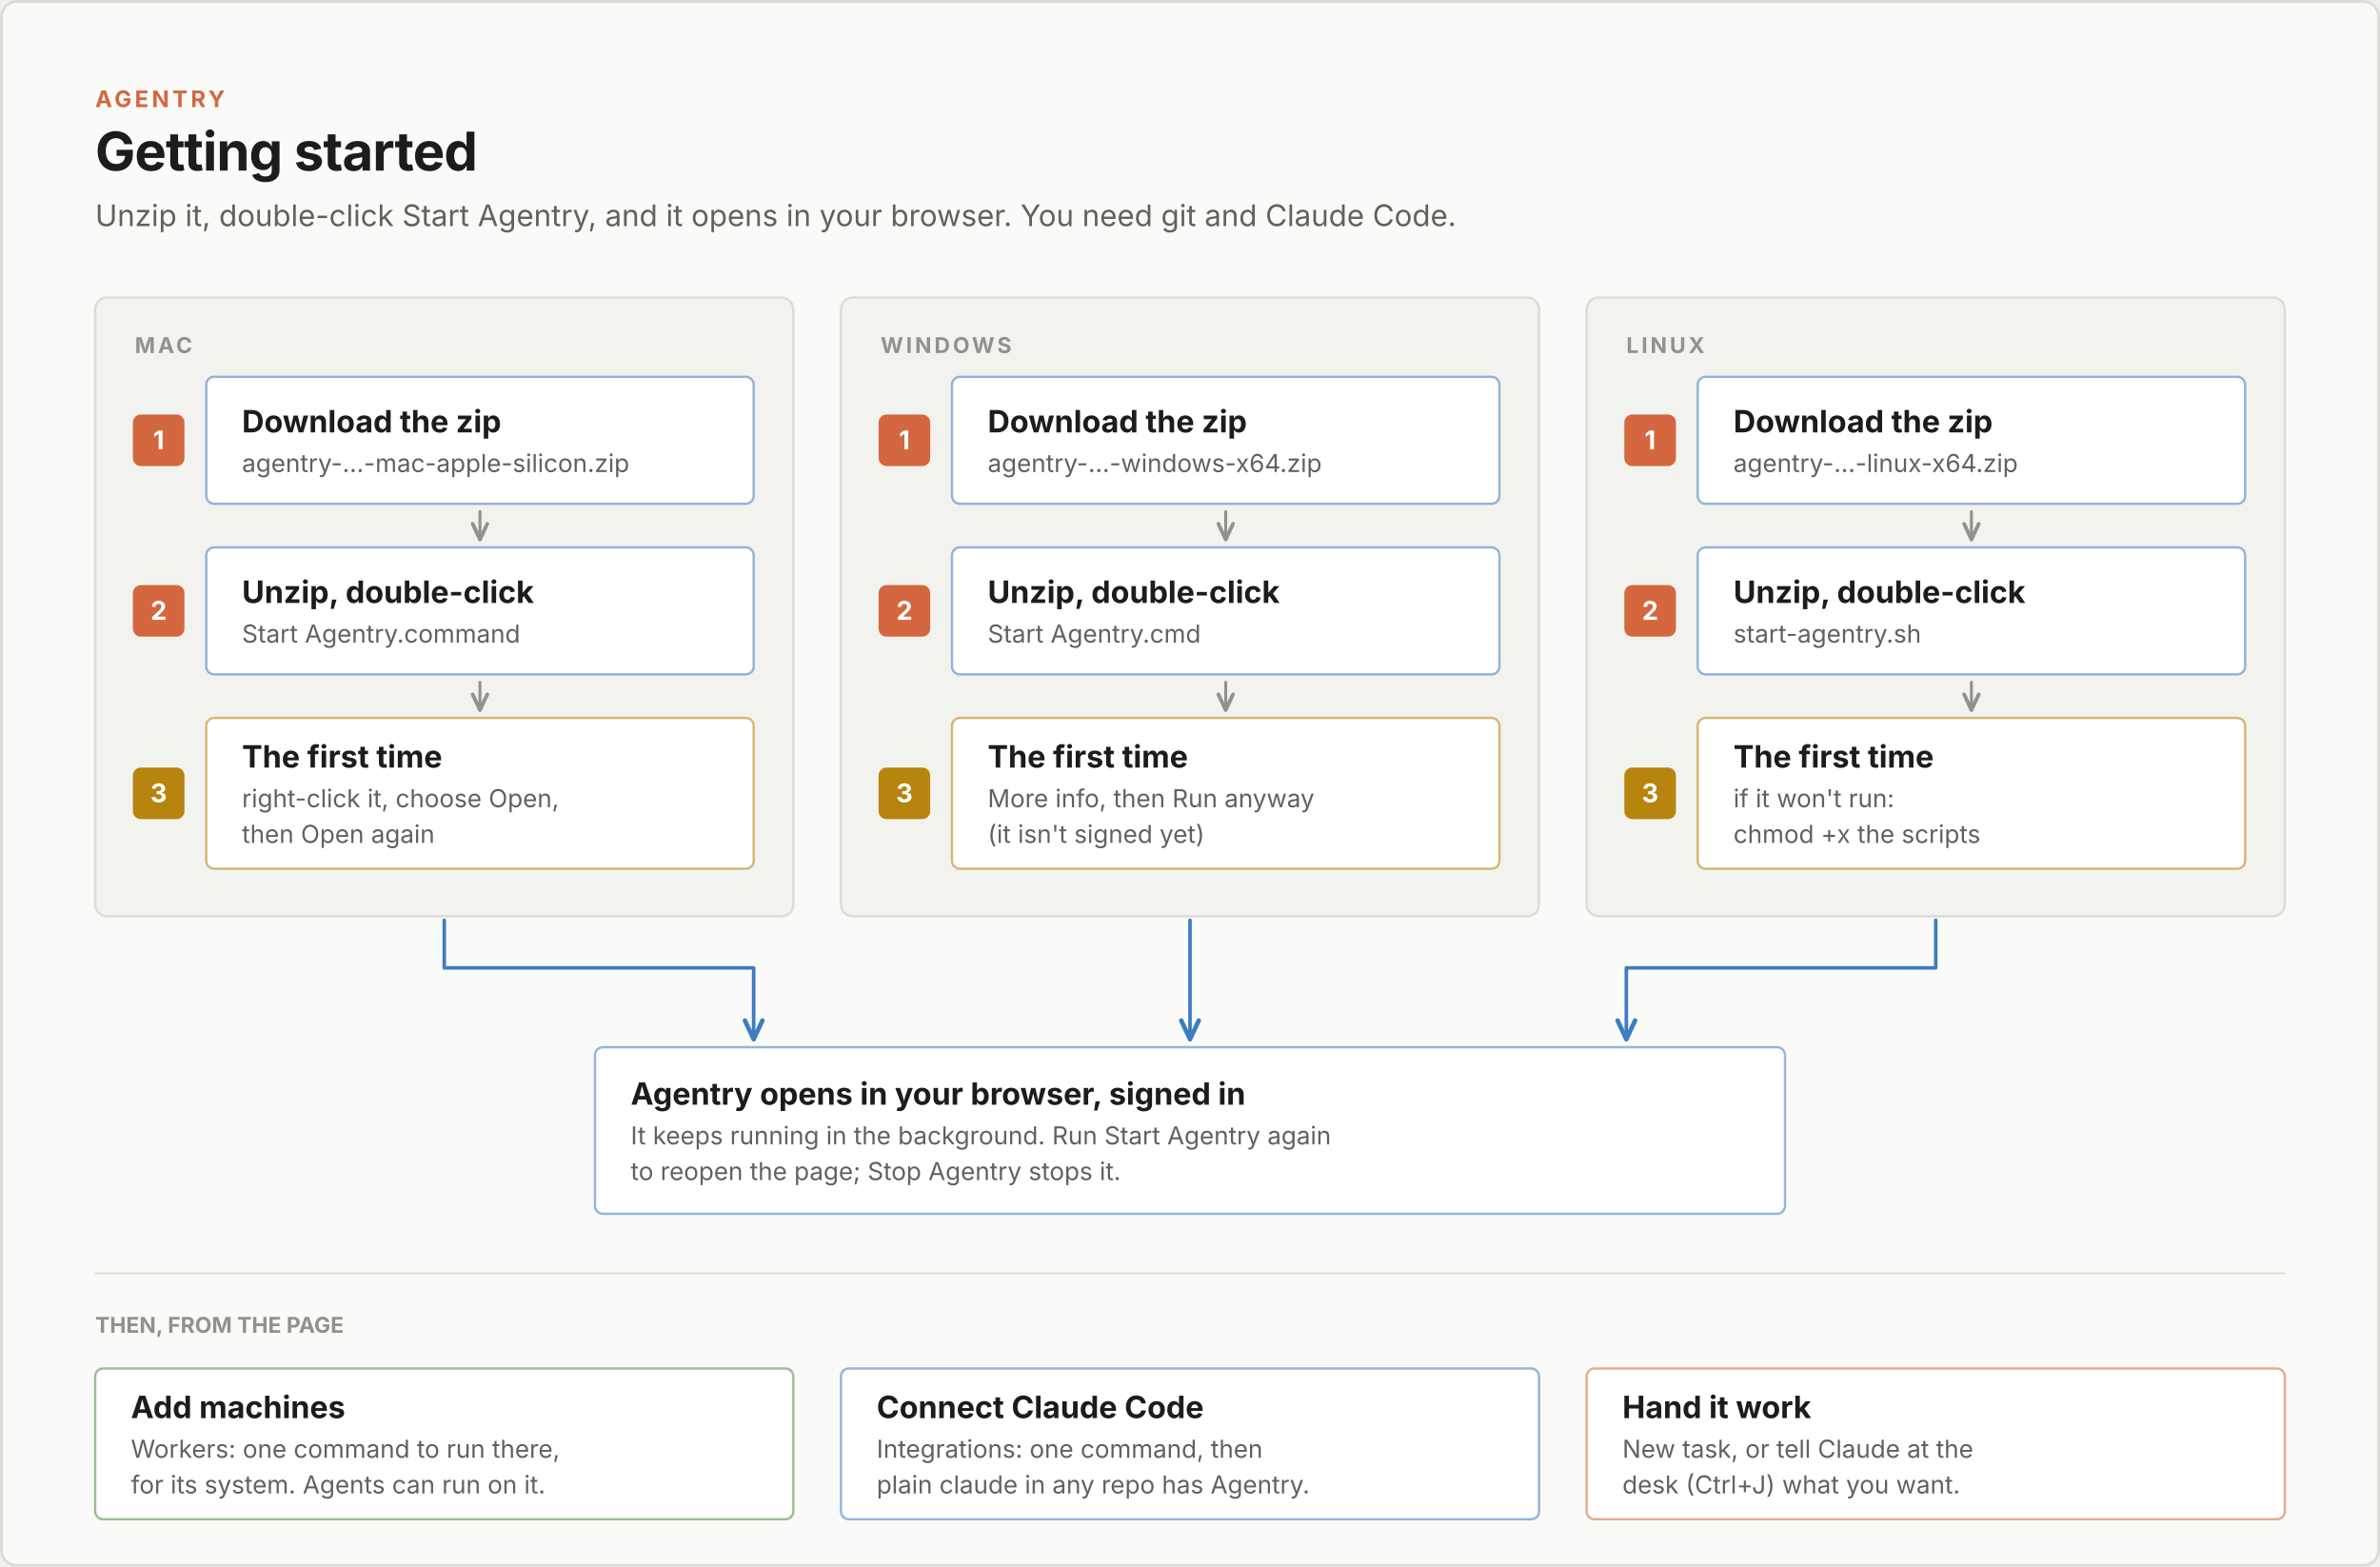
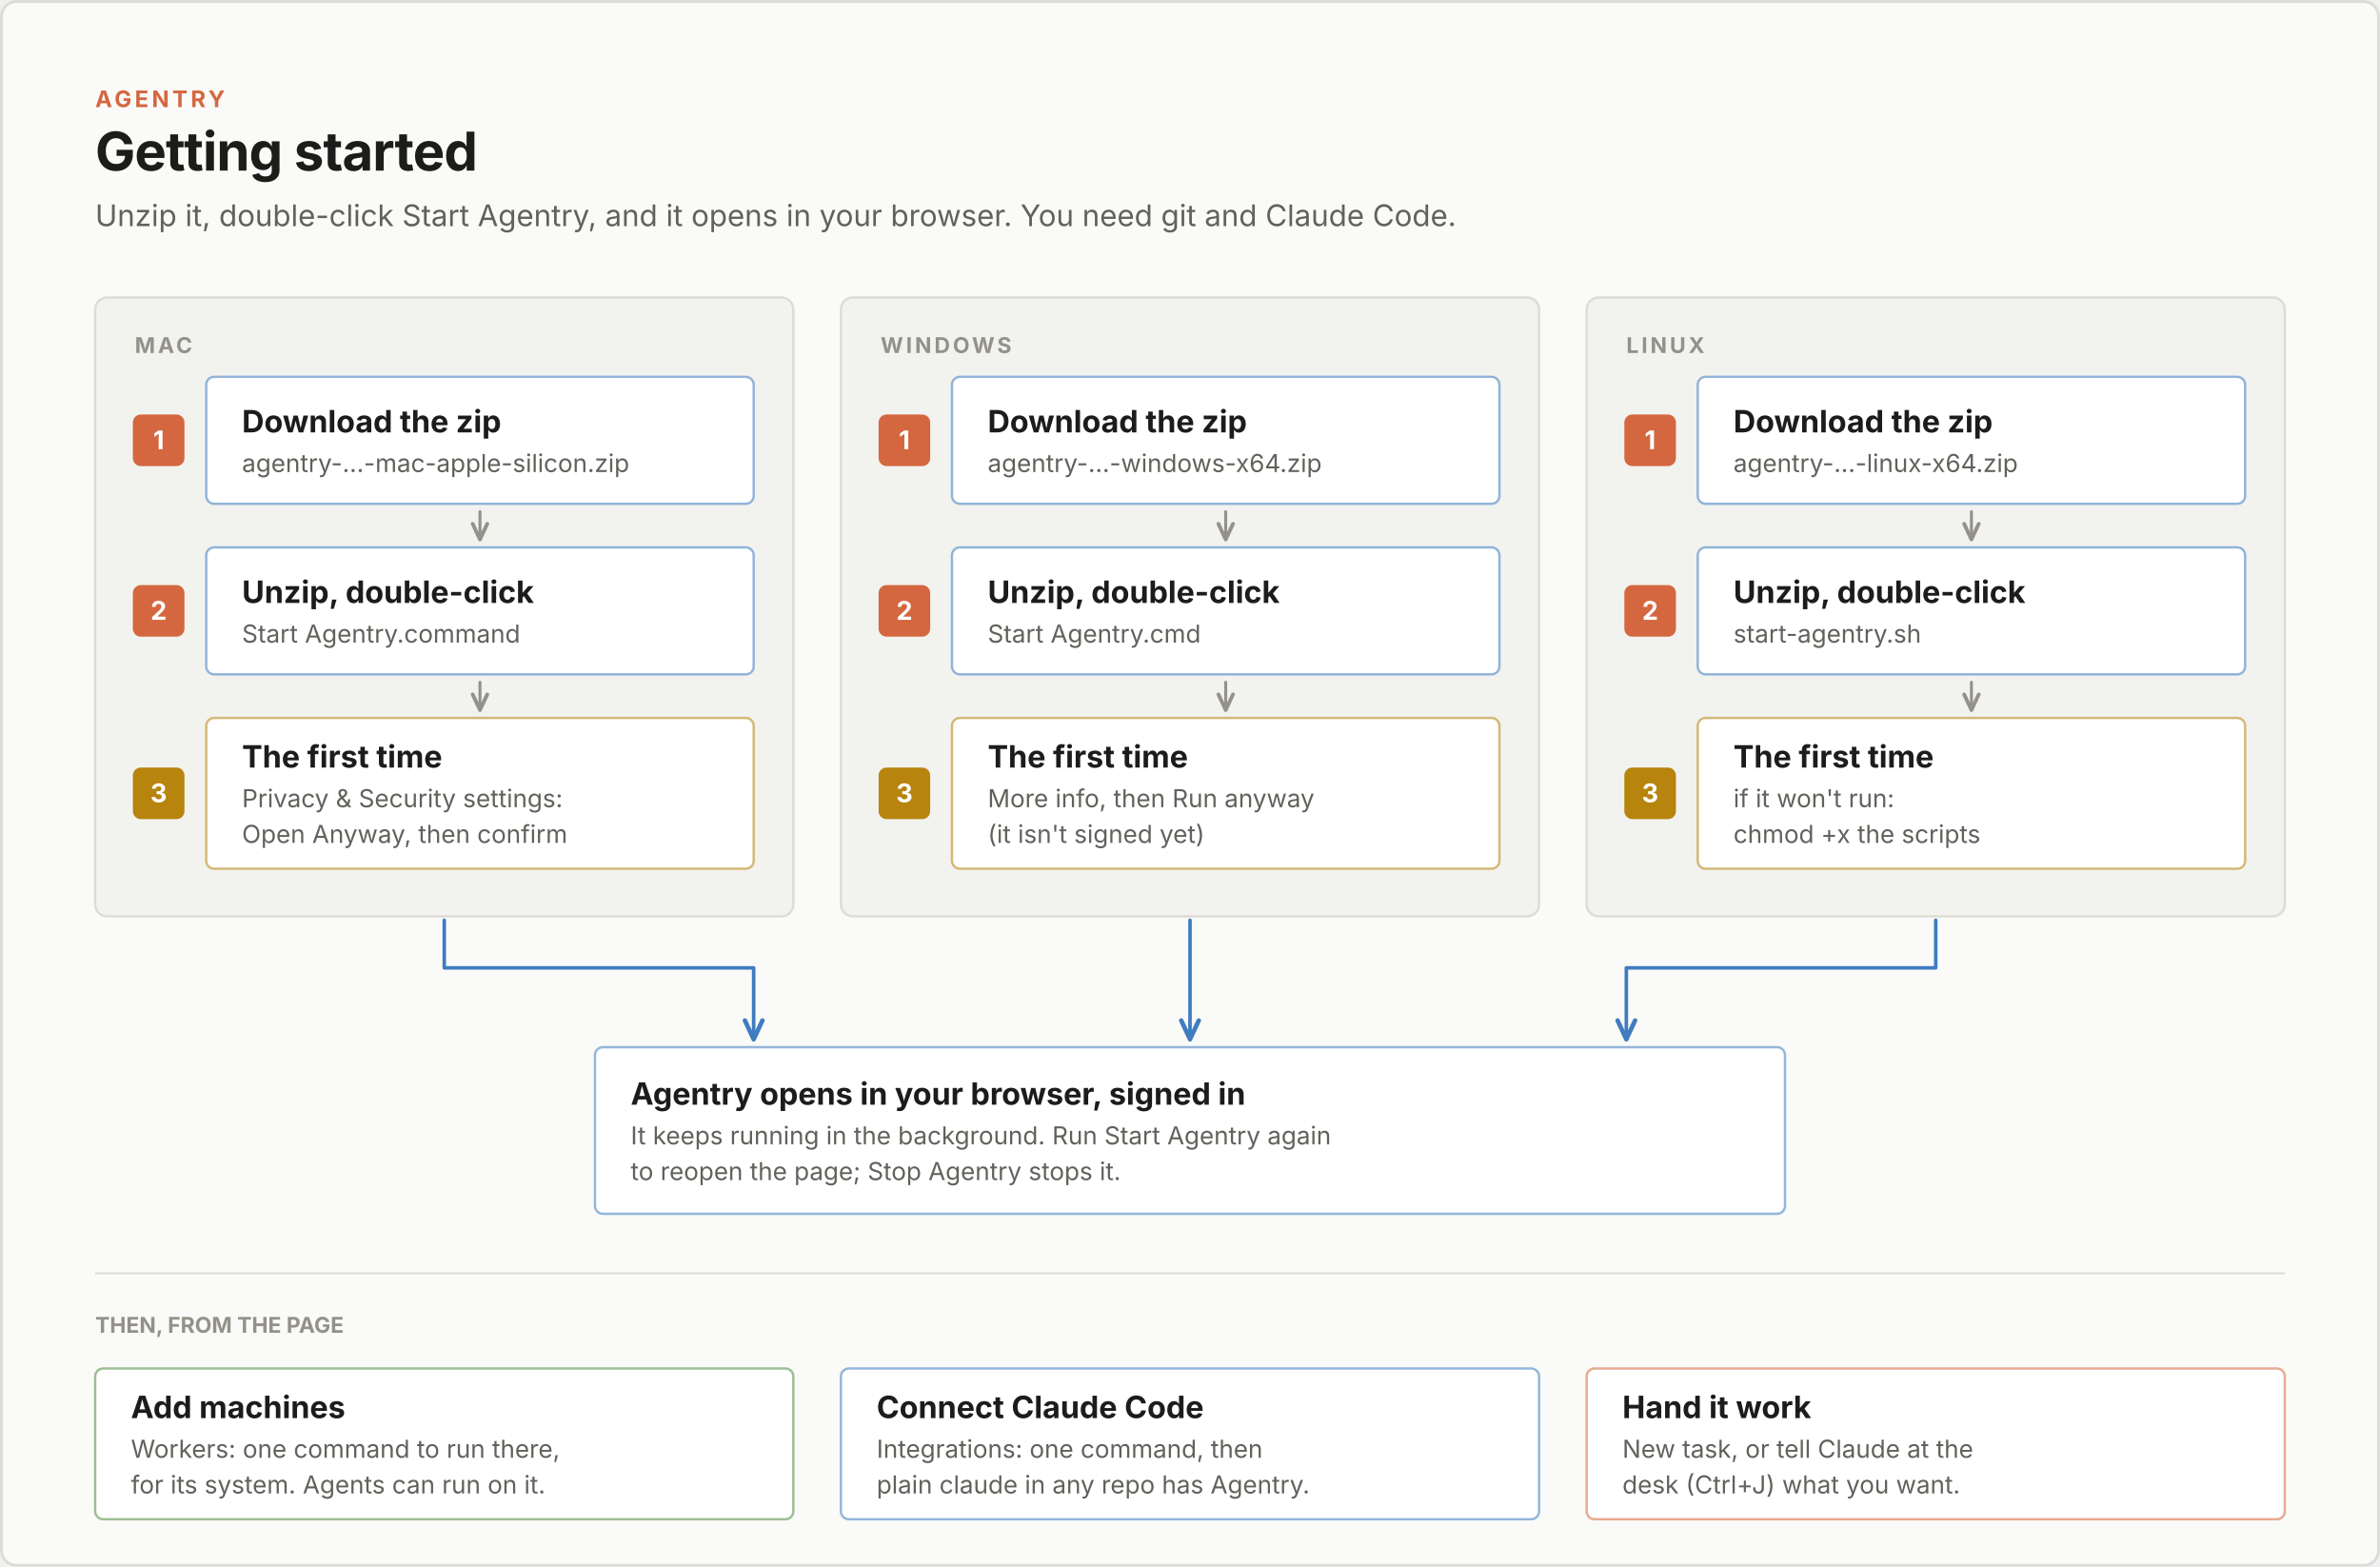
<svg xmlns="http://www.w3.org/2000/svg" viewBox="0 0 1200 790" width="1200" height="790" font-family="Inter, ui-sans-serif, -apple-system, 'Segoe UI', Helvetica, Arial, sans-serif" role="img" aria-label="Getting started">
  <defs>
    <marker id="a-clay" viewBox="0 0 10 10" refX="8.5" refY="5" markerWidth="7" markerHeight="7" orient="auto-start-reverse">
      <path d="M1,1.5 L8.5,5 L1,8.5" fill="none" stroke="#d4673f" stroke-width="1.8" stroke-linecap="round" stroke-linejoin="round" />
    </marker>
    <marker id="a-blue" viewBox="0 0 10 10" refX="8.5" refY="5" markerWidth="7" markerHeight="7" orient="auto-start-reverse">
      <path d="M1,1.5 L8.5,5 L1,8.5" fill="none" stroke="#3f7cc0" stroke-width="1.8" stroke-linecap="round" stroke-linejoin="round" />
    </marker>
    <marker id="a-green" viewBox="0 0 10 10" refX="8.5" refY="5" markerWidth="7" markerHeight="7" orient="auto-start-reverse">
      <path d="M1,1.5 L8.5,5 L1,8.5" fill="none" stroke="#4f8a3c" stroke-width="1.8" stroke-linecap="round" stroke-linejoin="round" />
    </marker>
    <marker id="a-amber" viewBox="0 0 10 10" refX="8.5" refY="5" markerWidth="7" markerHeight="7" orient="auto-start-reverse">
      <path d="M1,1.5 L8.5,5 L1,8.5" fill="none" stroke="#b7840d" stroke-width="1.8" stroke-linecap="round" stroke-linejoin="round" />
    </marker>
    <marker id="a-red" viewBox="0 0 10 10" refX="8.5" refY="5" markerWidth="7" markerHeight="7" orient="auto-start-reverse">
      <path d="M1,1.5 L8.5,5 L1,8.5" fill="none" stroke="#c0442f" stroke-width="1.8" stroke-linecap="round" stroke-linejoin="round" />
    </marker>
    <marker id="a-teal" viewBox="0 0 10 10" refX="8.5" refY="5" markerWidth="7" markerHeight="7" orient="auto-start-reverse">
      <path d="M1,1.5 L8.5,5 L1,8.5" fill="none" stroke="#2f8f8f" stroke-width="1.8" stroke-linecap="round" stroke-linejoin="round" />
    </marker>
    <marker id="a-muted" viewBox="0 0 10 10" refX="8.5" refY="5" markerWidth="7" markerHeight="7" orient="auto-start-reverse">
      <path d="M1,1.5 L8.5,5 L1,8.5" fill="none" stroke="#93918a" stroke-width="1.8" stroke-linecap="round" stroke-linejoin="round" />
    </marker>
  </defs>
  <rect width="1200" height="790" rx="8" fill="#fafaf8" />
  <rect x="0.75" y="0.75" width="1198.5" height="788.5" rx="7.5" fill="none" stroke="#dddcd6" stroke-width="1.5" />
  <text x="48" y="54" font-size="11.5" font-weight="700" letter-spacing="1.6" fill="#d4673f">AGENTRY</text>
  <text x="48" y="86" font-size="27" font-weight="700" fill="#1c1c1b" letter-spacing="-0.4">Getting started</text>
  <text x="48" y="114" font-size="15" fill="#62615c">Unzip it, double-click Start Agentry, and it opens in your browser. You need git and Claude Code.</text>
  <rect x="48" y="150" width="352" height="312" rx="6" fill="#f2f2ef" stroke="#dddcd6" stroke-width="1.2" />
  <text x="68" y="178" font-size="11" font-weight="700" letter-spacing="1.4" fill="#93918a">MAC</text>
  <rect x="67" y="209" width="26" height="26" rx="4" fill="#d4673f" />
  <text x="80" y="226.5" font-size="13" font-weight="700" text-anchor="middle" fill="#ffffff">1</text>
  <rect x="104" y="190" width="276" height="64" rx="4" fill="#ffffff" stroke="#3f7cc0" stroke-opacity="0.55" stroke-width="1.2" />
  <text x="122" y="218.0" font-size="15.5" font-weight="650" fill="#1c1c1b">Download the zip</text>
  <text x="122" y="238.0" font-size="12.5" fill="#62615c">agentry-...-mac-apple-silicon.zip</text>
  <rect x="67" y="295" width="26" height="26" rx="4" fill="#d4673f" />
  <text x="80" y="312.5" font-size="13" font-weight="700" text-anchor="middle" fill="#ffffff">2</text>
  <rect x="104" y="276" width="276" height="64" rx="4" fill="#ffffff" stroke="#3f7cc0" stroke-opacity="0.55" stroke-width="1.2" />
  <text x="122" y="304.0" font-size="15.5" font-weight="650" fill="#1c1c1b">Unzip, double-click</text>
  <text x="122" y="324.0" font-size="12.5" fill="#62615c">Start Agentry.command</text>
  <rect x="67" y="387" width="26" height="26" rx="4" fill="#b7840d" />
  <text x="80" y="404.5" font-size="13" font-weight="700" text-anchor="middle" fill="#ffffff">3</text>
  <rect x="104" y="362" width="276" height="76" rx="4" fill="#ffffff" stroke="#b7840d" stroke-opacity="0.55" stroke-width="1.2" />
  <text x="122" y="387.0" font-size="15.5" font-weight="650" fill="#1c1c1b">The first time</text>
-   <text x="122" y="407.0" font-size="12.5" fill="#62615c">right-click it, choose Open,</text>
-   <text x="122" y="425.0" font-size="12.5" fill="#62615c">then Open again</text>
+   <text x="122" y="407.0" font-size="12.5" fill="#62615c">Privacy &amp; Security settings:</text>
+   <text x="122" y="425.0" font-size="12.5" fill="#62615c">Open Anyway, then confirm</text>
  <path d="M242,258 V272" fill="none" stroke="#93918a" stroke-width="1.5" stroke-linecap="round" stroke-linejoin="round" marker-end="url(#a-muted)" />
  <path d="M242,344 V358" fill="none" stroke="#93918a" stroke-width="1.5" stroke-linecap="round" stroke-linejoin="round" marker-end="url(#a-muted)" />
  <rect x="424" y="150" width="352" height="312" rx="6" fill="#f2f2ef" stroke="#dddcd6" stroke-width="1.2" />
  <text x="444" y="178" font-size="11" font-weight="700" letter-spacing="1.4" fill="#93918a">WINDOWS</text>
  <rect x="443" y="209" width="26" height="26" rx="4" fill="#d4673f" />
  <text x="456" y="226.5" font-size="13" font-weight="700" text-anchor="middle" fill="#ffffff">1</text>
  <rect x="480" y="190" width="276" height="64" rx="4" fill="#ffffff" stroke="#3f7cc0" stroke-opacity="0.55" stroke-width="1.2" />
  <text x="498" y="218.0" font-size="15.5" font-weight="650" fill="#1c1c1b">Download the zip</text>
  <text x="498" y="238.0" font-size="12.5" fill="#62615c">agentry-...-windows-x64.zip</text>
  <rect x="443" y="295" width="26" height="26" rx="4" fill="#d4673f" />
  <text x="456" y="312.5" font-size="13" font-weight="700" text-anchor="middle" fill="#ffffff">2</text>
  <rect x="480" y="276" width="276" height="64" rx="4" fill="#ffffff" stroke="#3f7cc0" stroke-opacity="0.55" stroke-width="1.2" />
  <text x="498" y="304.0" font-size="15.5" font-weight="650" fill="#1c1c1b">Unzip, double-click</text>
  <text x="498" y="324.0" font-size="12.5" fill="#62615c">Start Agentry.cmd</text>
  <rect x="443" y="387" width="26" height="26" rx="4" fill="#b7840d" />
  <text x="456" y="404.5" font-size="13" font-weight="700" text-anchor="middle" fill="#ffffff">3</text>
  <rect x="480" y="362" width="276" height="76" rx="4" fill="#ffffff" stroke="#b7840d" stroke-opacity="0.55" stroke-width="1.2" />
  <text x="498" y="387.0" font-size="15.5" font-weight="650" fill="#1c1c1b">The first time</text>
  <text x="498" y="407.0" font-size="12.5" fill="#62615c">More info, then Run anyway</text>
  <text x="498" y="425.0" font-size="12.5" fill="#62615c">(it isn't signed yet)</text>
  <path d="M618,258 V272" fill="none" stroke="#93918a" stroke-width="1.5" stroke-linecap="round" stroke-linejoin="round" marker-end="url(#a-muted)" />
  <path d="M618,344 V358" fill="none" stroke="#93918a" stroke-width="1.5" stroke-linecap="round" stroke-linejoin="round" marker-end="url(#a-muted)" />
  <rect x="800" y="150" width="352" height="312" rx="6" fill="#f2f2ef" stroke="#dddcd6" stroke-width="1.2" />
  <text x="820" y="178" font-size="11" font-weight="700" letter-spacing="1.4" fill="#93918a">LINUX</text>
  <rect x="819" y="209" width="26" height="26" rx="4" fill="#d4673f" />
  <text x="832" y="226.5" font-size="13" font-weight="700" text-anchor="middle" fill="#ffffff">1</text>
  <rect x="856" y="190" width="276" height="64" rx="4" fill="#ffffff" stroke="#3f7cc0" stroke-opacity="0.55" stroke-width="1.2" />
  <text x="874" y="218.0" font-size="15.5" font-weight="650" fill="#1c1c1b">Download the zip</text>
  <text x="874" y="238.0" font-size="12.5" fill="#62615c">agentry-...-linux-x64.zip</text>
  <rect x="819" y="295" width="26" height="26" rx="4" fill="#d4673f" />
  <text x="832" y="312.5" font-size="13" font-weight="700" text-anchor="middle" fill="#ffffff">2</text>
  <rect x="856" y="276" width="276" height="64" rx="4" fill="#ffffff" stroke="#3f7cc0" stroke-opacity="0.55" stroke-width="1.2" />
  <text x="874" y="304.0" font-size="15.5" font-weight="650" fill="#1c1c1b">Unzip, double-click</text>
  <text x="874" y="324.0" font-size="12.5" fill="#62615c">start-agentry.sh</text>
  <rect x="819" y="387" width="26" height="26" rx="4" fill="#b7840d" />
  <text x="832" y="404.5" font-size="13" font-weight="700" text-anchor="middle" fill="#ffffff">3</text>
  <rect x="856" y="362" width="276" height="76" rx="4" fill="#ffffff" stroke="#b7840d" stroke-opacity="0.55" stroke-width="1.2" />
  <text x="874" y="387.0" font-size="15.5" font-weight="650" fill="#1c1c1b">The first time</text>
  <text x="874" y="407.0" font-size="12.5" fill="#62615c">if it won't run:</text>
  <text x="874" y="425.0" font-size="12.5" fill="#62615c">chmod +x the scripts</text>
  <path d="M994,258 V272" fill="none" stroke="#93918a" stroke-width="1.5" stroke-linecap="round" stroke-linejoin="round" marker-end="url(#a-muted)" />
  <path d="M994,344 V358" fill="none" stroke="#93918a" stroke-width="1.5" stroke-linecap="round" stroke-linejoin="round" marker-end="url(#a-muted)" />
  <path d="M224,464 V488 H380 V524" fill="none" stroke="#3f7cc0" stroke-width="1.8" stroke-linecap="round" stroke-linejoin="round" marker-end="url(#a-blue)" />
  <path d="M600,464 V524" fill="none" stroke="#3f7cc0" stroke-width="1.8" stroke-linecap="round" stroke-linejoin="round" marker-end="url(#a-blue)" />
  <path d="M976,464 V488 H820 V524" fill="none" stroke="#3f7cc0" stroke-width="1.8" stroke-linecap="round" stroke-linejoin="round" marker-end="url(#a-blue)" />
  <rect x="300" y="528" width="600" height="84" rx="4" fill="#ffffff" stroke="#3f7cc0" stroke-opacity="0.55" stroke-width="1.2" />
  <text x="318" y="557.0" font-size="15.5" font-weight="650" fill="#1c1c1b">Agentry opens in your browser, signed in</text>
  <text x="318" y="577.0" font-size="12.5" fill="#62615c">It keeps running in the background. Run Start Agentry again</text>
  <text x="318" y="595.0" font-size="12.5" fill="#62615c">to reopen the page; Stop Agentry stops it.</text>
  <line x1="48" y1="642" x2="1152" y2="642" stroke="#dddcd6" />
  <text x="48" y="672" font-size="11" font-weight="700" text-anchor="start" fill="#93918a">THEN, FROM THE PAGE</text>
  <rect x="48" y="690" width="352" height="76" rx="4" fill="#ffffff" stroke="#4f8a3c" stroke-opacity="0.55" stroke-width="1.2" />
  <text x="66" y="715.0" font-size="15.5" font-weight="650" fill="#1c1c1b">Add machines</text>
  <text x="66" y="735.0" font-size="12.5" fill="#62615c">Workers: one command to run there,</text>
  <text x="66" y="753.0" font-size="12.5" fill="#62615c">for its system. Agents can run on it.</text>
  <rect x="424" y="690" width="352" height="76" rx="4" fill="#ffffff" stroke="#3f7cc0" stroke-opacity="0.55" stroke-width="1.2" />
  <text x="442" y="715.0" font-size="15.5" font-weight="650" fill="#1c1c1b">Connect Claude Code</text>
  <text x="442" y="735.0" font-size="12.5" fill="#62615c">Integrations: one command, then</text>
  <text x="442" y="753.0" font-size="12.5" fill="#62615c">plain claude in any repo has Agentry.</text>
  <rect x="800" y="690" width="352" height="76" rx="4" fill="#ffffff" stroke="#d4673f" stroke-opacity="0.55" stroke-width="1.2" />
  <text x="818" y="715.0" font-size="15.5" font-weight="650" fill="#1c1c1b">Hand it work</text>
  <text x="818" y="735.0" font-size="12.5" fill="#62615c">New task, or tell Claude at the</text>
  <text x="818" y="753.0" font-size="12.5" fill="#62615c">desk (Ctrl+J) what you want.</text>
</svg>
